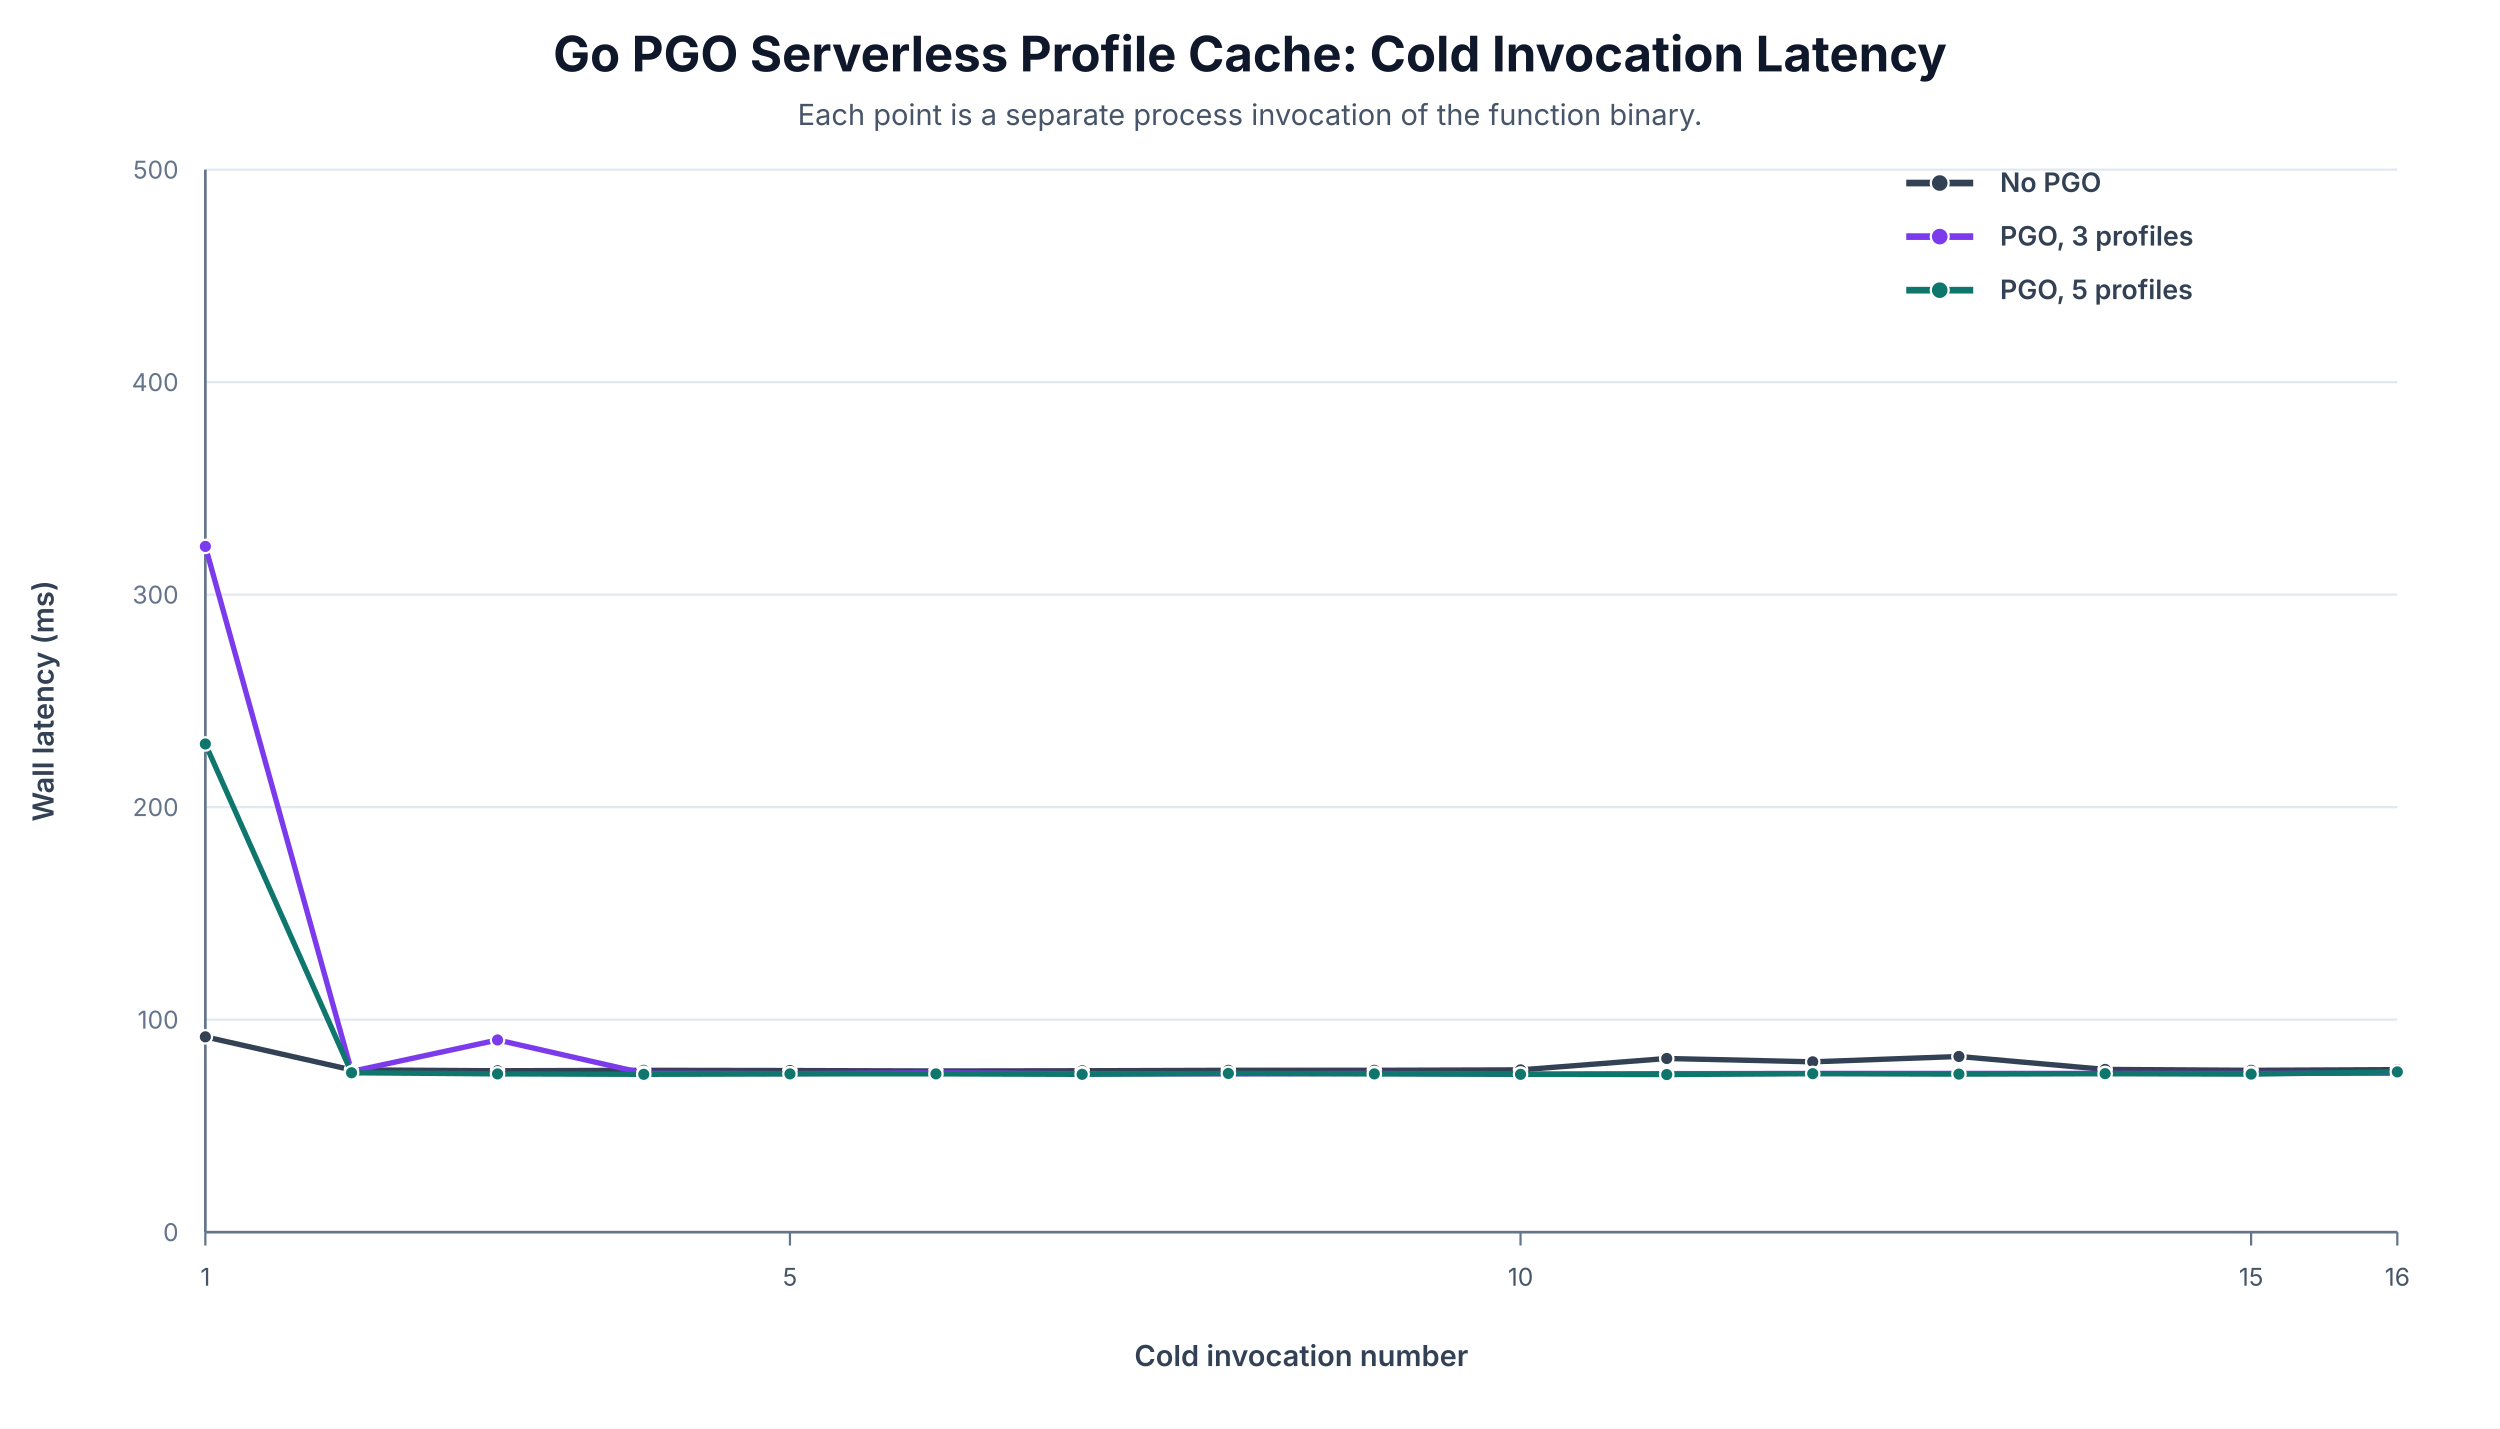
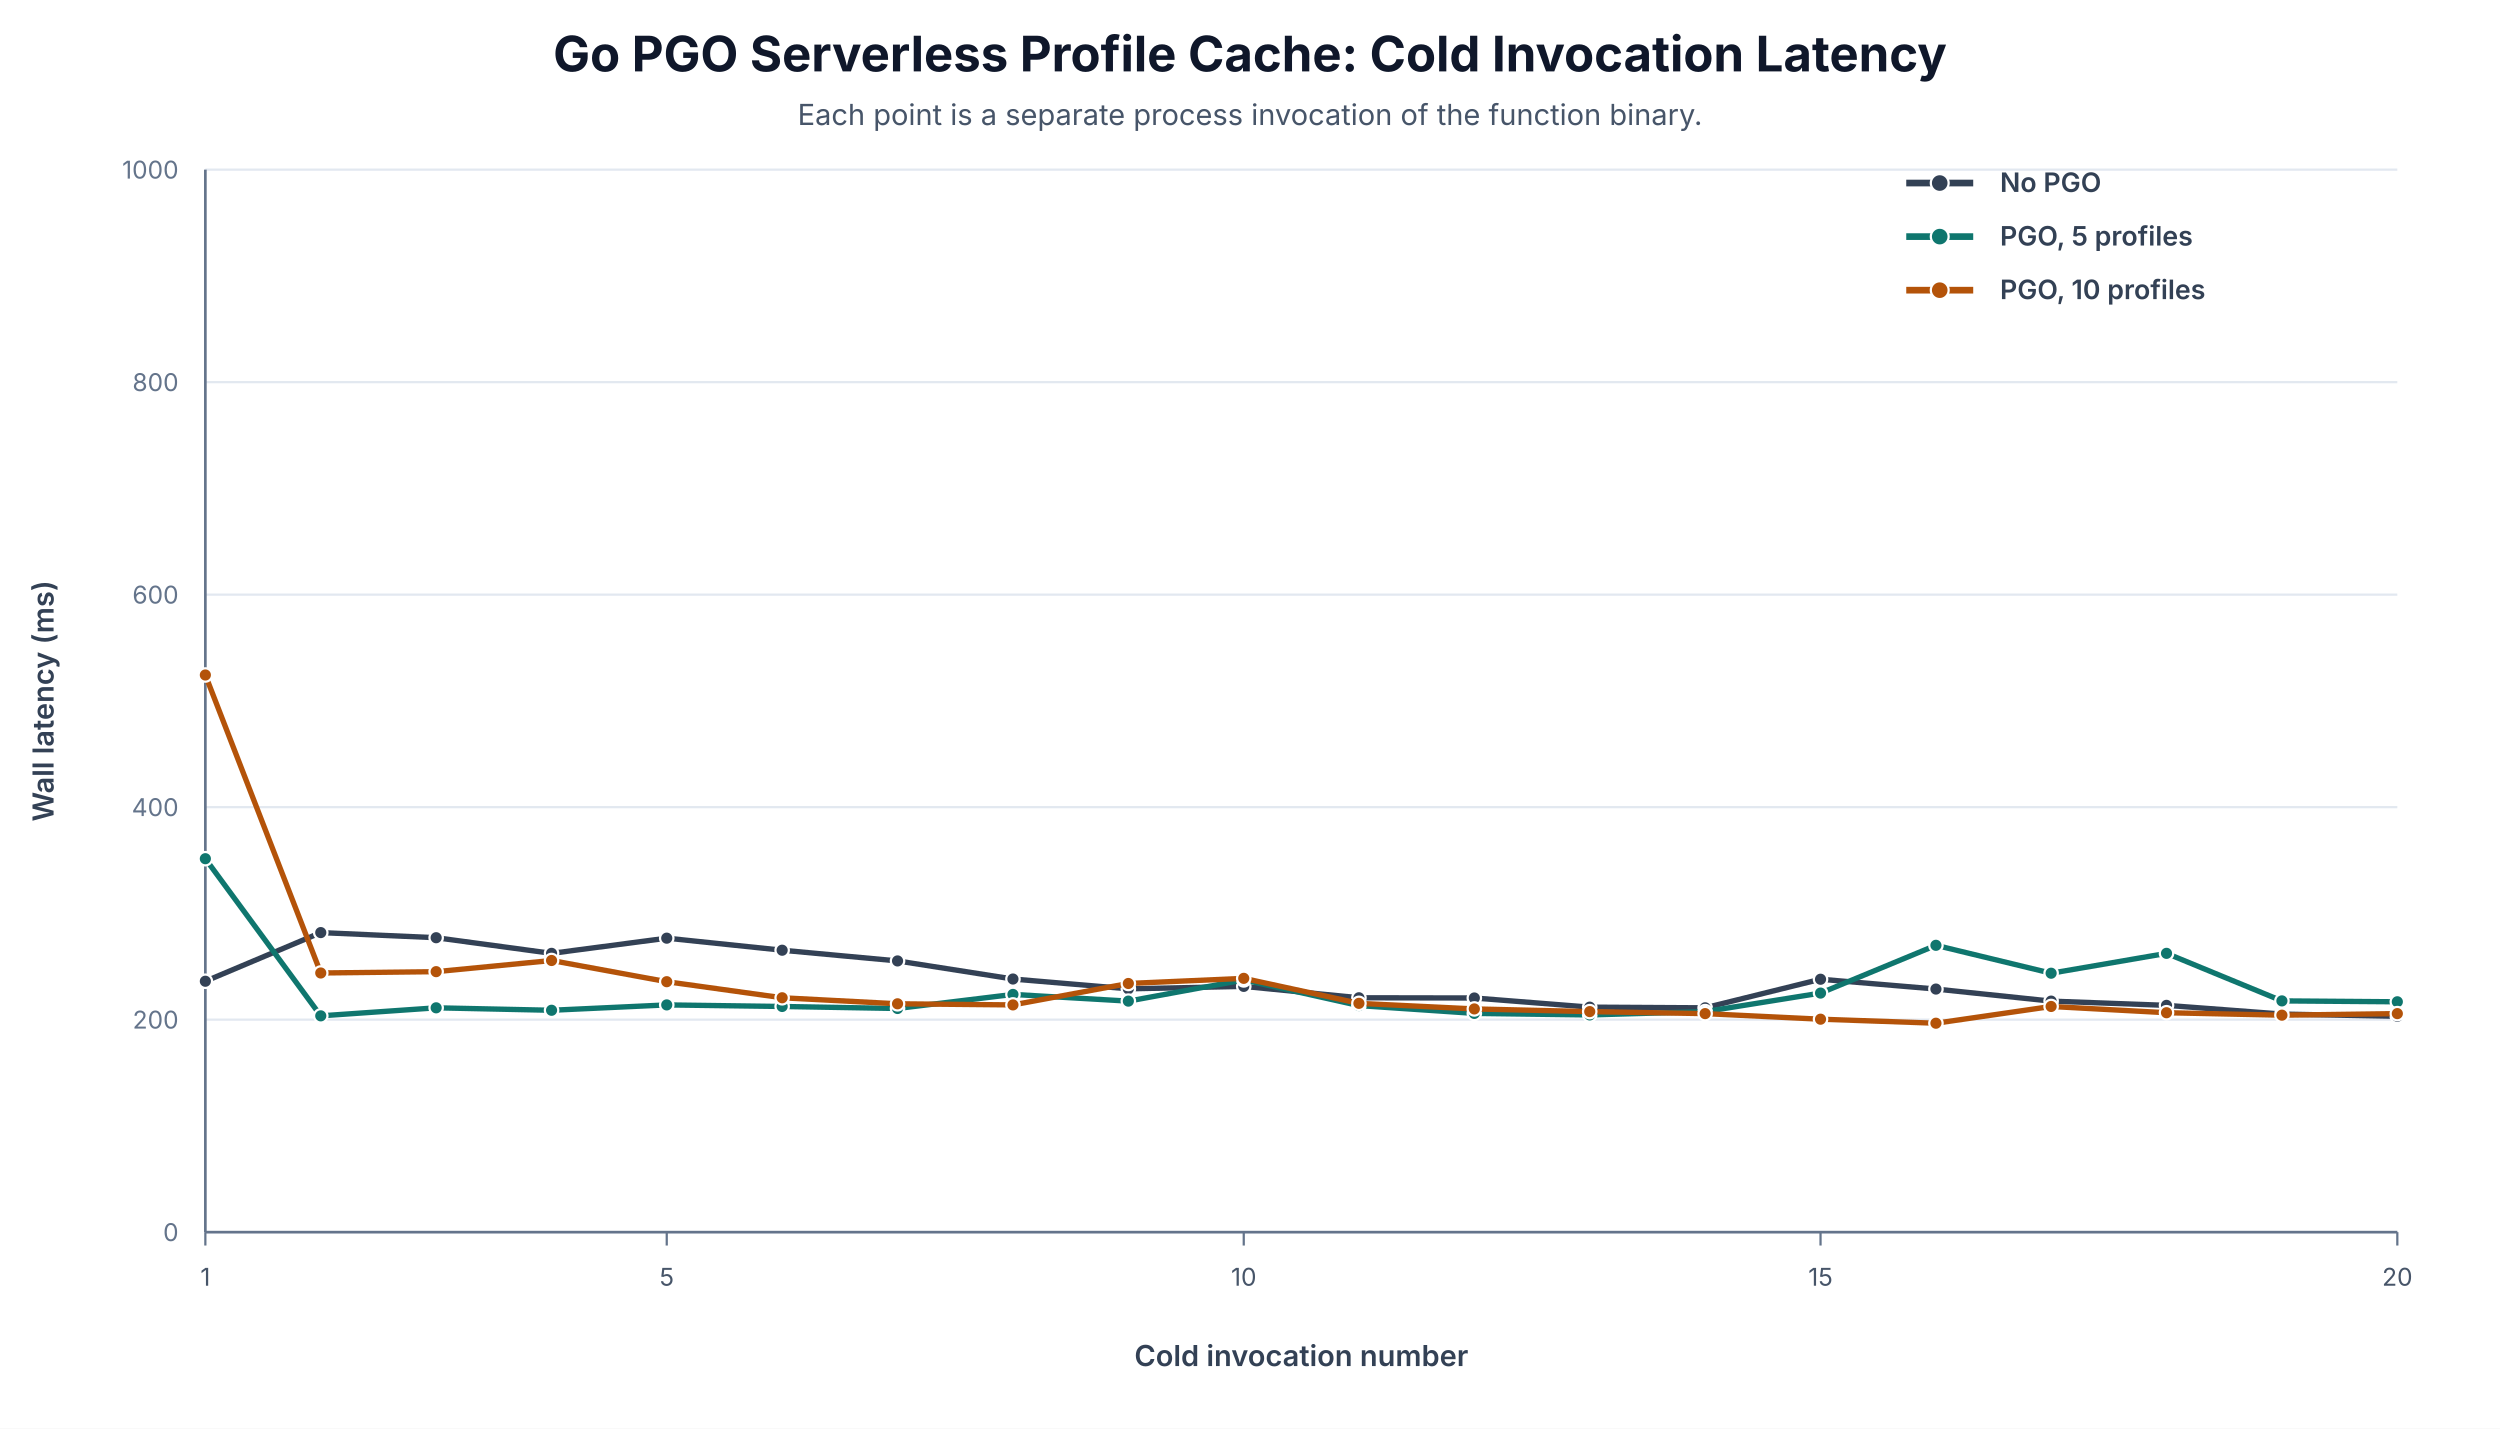
<svg xmlns="http://www.w3.org/2000/svg" width="1120" height="640" viewBox="0 0 1120 640" role="img" aria-label="Go PGO cold invocation latency">
  <rect width="100%" height="100%" fill="#ffffff" />
  <line x1="92.0" y1="552.0" x2="1074.0" y2="552.0" stroke="#e2e8f0" stroke-width="1" />
  <text x="80.0" y="556.0" text-anchor="end" font-family="Inter, ui-sans-serif, system-ui, -apple-system, BlinkMacSystemFont, Segoe UI, sans-serif" font-size="11" font-weight="400" fill="#64748b">0</text>
  <line x1="92.0" y1="456.8" x2="1074.0" y2="456.8" stroke="#e2e8f0" stroke-width="1" />
-   <text x="80.0" y="460.8" text-anchor="end" font-family="Inter, ui-sans-serif, system-ui, -apple-system, BlinkMacSystemFont, Segoe UI, sans-serif" font-size="11" font-weight="400" fill="#64748b">100</text>
+   <text x="80.0" y="460.8" text-anchor="end" font-family="Inter, ui-sans-serif, system-ui, -apple-system, BlinkMacSystemFont, Segoe UI, sans-serif" font-size="11" font-weight="400" fill="#64748b">200</text>
  <line x1="92.0" y1="361.6" x2="1074.0" y2="361.6" stroke="#e2e8f0" stroke-width="1" />
-   <text x="80.0" y="365.6" text-anchor="end" font-family="Inter, ui-sans-serif, system-ui, -apple-system, BlinkMacSystemFont, Segoe UI, sans-serif" font-size="11" font-weight="400" fill="#64748b">200</text>
+   <text x="80.0" y="365.6" text-anchor="end" font-family="Inter, ui-sans-serif, system-ui, -apple-system, BlinkMacSystemFont, Segoe UI, sans-serif" font-size="11" font-weight="400" fill="#64748b">400</text>
  <line x1="92.0" y1="266.4" x2="1074.0" y2="266.4" stroke="#e2e8f0" stroke-width="1" />
-   <text x="80.0" y="270.4" text-anchor="end" font-family="Inter, ui-sans-serif, system-ui, -apple-system, BlinkMacSystemFont, Segoe UI, sans-serif" font-size="11" font-weight="400" fill="#64748b">300</text>
+   <text x="80.0" y="270.4" text-anchor="end" font-family="Inter, ui-sans-serif, system-ui, -apple-system, BlinkMacSystemFont, Segoe UI, sans-serif" font-size="11" font-weight="400" fill="#64748b">600</text>
  <line x1="92.0" y1="171.2" x2="1074.0" y2="171.2" stroke="#e2e8f0" stroke-width="1" />
-   <text x="80.0" y="175.2" text-anchor="end" font-family="Inter, ui-sans-serif, system-ui, -apple-system, BlinkMacSystemFont, Segoe UI, sans-serif" font-size="11" font-weight="400" fill="#64748b">400</text>
+   <text x="80.0" y="175.2" text-anchor="end" font-family="Inter, ui-sans-serif, system-ui, -apple-system, BlinkMacSystemFont, Segoe UI, sans-serif" font-size="11" font-weight="400" fill="#64748b">800</text>
  <line x1="92.0" y1="76.0" x2="1074.0" y2="76.0" stroke="#e2e8f0" stroke-width="1" />
-   <text x="80.0" y="80.0" text-anchor="end" font-family="Inter, ui-sans-serif, system-ui, -apple-system, BlinkMacSystemFont, Segoe UI, sans-serif" font-size="11" font-weight="400" fill="#64748b">500</text>
+   <text x="80.0" y="80.0" text-anchor="end" font-family="Inter, ui-sans-serif, system-ui, -apple-system, BlinkMacSystemFont, Segoe UI, sans-serif" font-size="11" font-weight="400" fill="#64748b">1000</text>
  <line x1="92.0" y1="76.0" x2="92.0" y2="552.0" stroke="#64748b" stroke-width="1.2" />
  <line x1="92.0" y1="552.0" x2="1074.0" y2="552.0" stroke="#64748b" stroke-width="1.2" />
  <text x="24.0" y="314.0" text-anchor="middle" font-family="Inter, ui-sans-serif, system-ui, -apple-system, BlinkMacSystemFont, Segoe UI, sans-serif" font-size="13" font-weight="600" fill="#334155" transform="rotate(-90 24.0 314.0)">Wall latency (ms)</text>
  <text x="560.0" y="32.0" text-anchor="middle" font-family="Inter, ui-sans-serif, system-ui, -apple-system, BlinkMacSystemFont, Segoe UI, sans-serif" font-size="22" font-weight="700" fill="#0f172a">Go PGO Serverless Profile Cache: Cold Invocation Latency</text>
  <text x="560.0" y="56.0" text-anchor="middle" font-family="Inter, ui-sans-serif, system-ui, -apple-system, BlinkMacSystemFont, Segoe UI, sans-serif" font-size="13" font-weight="400" fill="#475569">Each point is a separate process invocation of the function binary.</text>
-   <polyline points="92.0,464.5 157.5,479.3 222.9,479.7 288.4,479.5 353.9,479.6 419.3,479.8 484.8,479.7 550.3,479.5 615.7,479.5 681.2,479.3 746.7,474.2 812.1,475.7 877.6,473.3 943.1,479.1 1008.5,479.5 1074.0,479.2" fill="none" stroke="#334155" stroke-width="2.4" stroke-linejoin="round" stroke-linecap="round" />
-   <circle cx="92.0" cy="464.5" r="3.0" fill="#334155" stroke="#ffffff" stroke-width="1" />
-   <circle cx="157.5" cy="479.3" r="3.0" fill="#334155" stroke="#ffffff" stroke-width="1" />
-   <circle cx="222.9" cy="479.7" r="3.0" fill="#334155" stroke="#ffffff" stroke-width="1" />
-   <circle cx="288.4" cy="479.5" r="3.0" fill="#334155" stroke="#ffffff" stroke-width="1" />
-   <circle cx="353.9" cy="479.6" r="3.0" fill="#334155" stroke="#ffffff" stroke-width="1" />
-   <circle cx="419.3" cy="479.8" r="3.0" fill="#334155" stroke="#ffffff" stroke-width="1" />
-   <circle cx="484.8" cy="479.7" r="3.0" fill="#334155" stroke="#ffffff" stroke-width="1" />
-   <circle cx="550.3" cy="479.5" r="3.0" fill="#334155" stroke="#ffffff" stroke-width="1" />
-   <circle cx="615.7" cy="479.5" r="3.0" fill="#334155" stroke="#ffffff" stroke-width="1" />
-   <circle cx="681.2" cy="479.3" r="3.0" fill="#334155" stroke="#ffffff" stroke-width="1" />
-   <circle cx="746.7" cy="474.2" r="3.0" fill="#334155" stroke="#ffffff" stroke-width="1" />
-   <circle cx="812.1" cy="475.7" r="3.0" fill="#334155" stroke="#ffffff" stroke-width="1" />
-   <circle cx="877.6" cy="473.3" r="3.0" fill="#334155" stroke="#ffffff" stroke-width="1" />
-   <circle cx="943.1" cy="479.1" r="3.0" fill="#334155" stroke="#ffffff" stroke-width="1" />
-   <circle cx="1008.5" cy="479.5" r="3.0" fill="#334155" stroke="#ffffff" stroke-width="1" />
-   <circle cx="1074.0" cy="479.2" r="3.0" fill="#334155" stroke="#ffffff" stroke-width="1" />
-   <polyline points="92.0,244.8 157.5,480.0 222.9,465.9 288.4,480.8 353.9,481.0 419.3,480.6 484.8,481.0 550.3,481.1 615.7,480.9 681.2,481.2 746.7,481.0 812.1,480.9 877.6,480.9 943.1,480.9 1008.5,480.9 1074.0,480.8" fill="none" stroke="#7c3aed" stroke-width="2.4" stroke-linejoin="round" stroke-linecap="round" />
-   <circle cx="92.0" cy="244.8" r="3.0" fill="#7c3aed" stroke="#ffffff" stroke-width="1" />
-   <circle cx="157.5" cy="480.0" r="3.0" fill="#7c3aed" stroke="#ffffff" stroke-width="1" />
-   <circle cx="222.9" cy="465.9" r="3.0" fill="#7c3aed" stroke="#ffffff" stroke-width="1" />
-   <circle cx="288.4" cy="480.8" r="3.0" fill="#7c3aed" stroke="#ffffff" stroke-width="1" />
-   <circle cx="353.9" cy="481.0" r="3.0" fill="#7c3aed" stroke="#ffffff" stroke-width="1" />
-   <circle cx="419.3" cy="480.6" r="3.0" fill="#7c3aed" stroke="#ffffff" stroke-width="1" />
-   <circle cx="484.8" cy="481.0" r="3.0" fill="#7c3aed" stroke="#ffffff" stroke-width="1" />
-   <circle cx="550.3" cy="481.1" r="3.0" fill="#7c3aed" stroke="#ffffff" stroke-width="1" />
-   <circle cx="615.7" cy="480.9" r="3.0" fill="#7c3aed" stroke="#ffffff" stroke-width="1" />
-   <circle cx="681.2" cy="481.2" r="3.0" fill="#7c3aed" stroke="#ffffff" stroke-width="1" />
-   <circle cx="746.7" cy="481.0" r="3.0" fill="#7c3aed" stroke="#ffffff" stroke-width="1" />
-   <circle cx="812.1" cy="480.9" r="3.0" fill="#7c3aed" stroke="#ffffff" stroke-width="1" />
-   <circle cx="877.6" cy="480.9" r="3.0" fill="#7c3aed" stroke="#ffffff" stroke-width="1" />
-   <circle cx="943.1" cy="480.9" r="3.0" fill="#7c3aed" stroke="#ffffff" stroke-width="1" />
-   <circle cx="1008.5" cy="480.9" r="3.0" fill="#7c3aed" stroke="#ffffff" stroke-width="1" />
-   <circle cx="1074.0" cy="480.8" r="3.0" fill="#7c3aed" stroke="#ffffff" stroke-width="1" />
-   <polyline points="92.0,333.3 157.5,480.6 222.9,481.1 288.4,481.3 353.9,481.1 419.3,481.1 484.8,481.3 550.3,480.9 615.7,481.1 681.2,481.3 746.7,481.4 812.1,481.0 877.6,481.2 943.1,481.0 1008.5,481.2 1074.0,480.2" fill="none" stroke="#0f766e" stroke-width="2.4" stroke-linejoin="round" stroke-linecap="round" />
-   <circle cx="92.0" cy="333.3" r="3.0" fill="#0f766e" stroke="#ffffff" stroke-width="1" />
-   <circle cx="157.5" cy="480.6" r="3.0" fill="#0f766e" stroke="#ffffff" stroke-width="1" />
-   <circle cx="222.9" cy="481.1" r="3.0" fill="#0f766e" stroke="#ffffff" stroke-width="1" />
-   <circle cx="288.4" cy="481.3" r="3.0" fill="#0f766e" stroke="#ffffff" stroke-width="1" />
-   <circle cx="353.9" cy="481.1" r="3.0" fill="#0f766e" stroke="#ffffff" stroke-width="1" />
-   <circle cx="419.3" cy="481.1" r="3.0" fill="#0f766e" stroke="#ffffff" stroke-width="1" />
-   <circle cx="484.8" cy="481.3" r="3.0" fill="#0f766e" stroke="#ffffff" stroke-width="1" />
-   <circle cx="550.3" cy="480.9" r="3.0" fill="#0f766e" stroke="#ffffff" stroke-width="1" />
-   <circle cx="615.7" cy="481.1" r="3.0" fill="#0f766e" stroke="#ffffff" stroke-width="1" />
-   <circle cx="681.2" cy="481.3" r="3.0" fill="#0f766e" stroke="#ffffff" stroke-width="1" />
-   <circle cx="746.7" cy="481.4" r="3.0" fill="#0f766e" stroke="#ffffff" stroke-width="1" />
-   <circle cx="812.1" cy="481.0" r="3.0" fill="#0f766e" stroke="#ffffff" stroke-width="1" />
-   <circle cx="877.6" cy="481.2" r="3.0" fill="#0f766e" stroke="#ffffff" stroke-width="1" />
-   <circle cx="943.1" cy="481.0" r="3.0" fill="#0f766e" stroke="#ffffff" stroke-width="1" />
-   <circle cx="1008.5" cy="481.2" r="3.0" fill="#0f766e" stroke="#ffffff" stroke-width="1" />
-   <circle cx="1074.0" cy="480.2" r="3.0" fill="#0f766e" stroke="#ffffff" stroke-width="1" />
+   <polyline points="92.0,439.6 143.7,417.8 195.4,420.1 247.1,427.1 298.7,420.3 350.4,425.7 402.1,430.5 453.8,438.6 505.5,443.0 557.2,441.9 608.8,447.0 660.5,447.1 712.2,451.2 763.9,451.5 815.6,438.7 867.3,443.1 918.9,448.5 970.6,450.4 1022.3,454.3 1074.0,455.3" fill="none" stroke="#334155" stroke-width="2.4" stroke-linejoin="round" stroke-linecap="round" />
+   <circle cx="92.0" cy="439.6" r="3.0" fill="#334155" stroke="#ffffff" stroke-width="1" />
+   <circle cx="143.7" cy="417.8" r="3.0" fill="#334155" stroke="#ffffff" stroke-width="1" />
+   <circle cx="195.4" cy="420.1" r="3.0" fill="#334155" stroke="#ffffff" stroke-width="1" />
+   <circle cx="247.1" cy="427.1" r="3.0" fill="#334155" stroke="#ffffff" stroke-width="1" />
+   <circle cx="298.7" cy="420.3" r="3.0" fill="#334155" stroke="#ffffff" stroke-width="1" />
+   <circle cx="350.4" cy="425.7" r="3.0" fill="#334155" stroke="#ffffff" stroke-width="1" />
+   <circle cx="402.1" cy="430.5" r="3.0" fill="#334155" stroke="#ffffff" stroke-width="1" />
+   <circle cx="453.8" cy="438.6" r="3.0" fill="#334155" stroke="#ffffff" stroke-width="1" />
+   <circle cx="505.5" cy="443.0" r="3.0" fill="#334155" stroke="#ffffff" stroke-width="1" />
+   <circle cx="557.2" cy="441.9" r="3.0" fill="#334155" stroke="#ffffff" stroke-width="1" />
+   <circle cx="608.8" cy="447.0" r="3.0" fill="#334155" stroke="#ffffff" stroke-width="1" />
+   <circle cx="660.5" cy="447.1" r="3.0" fill="#334155" stroke="#ffffff" stroke-width="1" />
+   <circle cx="712.2" cy="451.2" r="3.0" fill="#334155" stroke="#ffffff" stroke-width="1" />
+   <circle cx="763.9" cy="451.5" r="3.0" fill="#334155" stroke="#ffffff" stroke-width="1" />
+   <circle cx="815.6" cy="438.7" r="3.0" fill="#334155" stroke="#ffffff" stroke-width="1" />
+   <circle cx="867.3" cy="443.1" r="3.0" fill="#334155" stroke="#ffffff" stroke-width="1" />
+   <circle cx="918.9" cy="448.5" r="3.0" fill="#334155" stroke="#ffffff" stroke-width="1" />
+   <circle cx="970.6" cy="450.4" r="3.0" fill="#334155" stroke="#ffffff" stroke-width="1" />
+   <circle cx="1022.3" cy="454.3" r="3.0" fill="#334155" stroke="#ffffff" stroke-width="1" />
+   <circle cx="1074.0" cy="455.3" r="3.0" fill="#334155" stroke="#ffffff" stroke-width="1" />
+   <polyline points="92.0,384.7 143.7,455.1 195.4,451.5 247.1,452.6 298.7,450.2 350.4,450.9 402.1,451.8 453.8,445.5 505.5,448.5 557.2,439.0 608.8,450.5 660.5,454.0 712.2,454.7 763.9,453.2 815.6,444.9 867.3,423.5 918.9,436.0 970.6,427.1 1022.3,448.4 1074.0,448.8" fill="none" stroke="#0f766e" stroke-width="2.4" stroke-linejoin="round" stroke-linecap="round" />
+   <circle cx="92.0" cy="384.7" r="3.0" fill="#0f766e" stroke="#ffffff" stroke-width="1" />
+   <circle cx="143.7" cy="455.1" r="3.0" fill="#0f766e" stroke="#ffffff" stroke-width="1" />
+   <circle cx="195.4" cy="451.5" r="3.0" fill="#0f766e" stroke="#ffffff" stroke-width="1" />
+   <circle cx="247.1" cy="452.6" r="3.0" fill="#0f766e" stroke="#ffffff" stroke-width="1" />
+   <circle cx="298.7" cy="450.2" r="3.0" fill="#0f766e" stroke="#ffffff" stroke-width="1" />
+   <circle cx="350.4" cy="450.9" r="3.0" fill="#0f766e" stroke="#ffffff" stroke-width="1" />
+   <circle cx="402.1" cy="451.8" r="3.0" fill="#0f766e" stroke="#ffffff" stroke-width="1" />
+   <circle cx="453.8" cy="445.5" r="3.0" fill="#0f766e" stroke="#ffffff" stroke-width="1" />
+   <circle cx="505.5" cy="448.5" r="3.0" fill="#0f766e" stroke="#ffffff" stroke-width="1" />
+   <circle cx="557.2" cy="439.0" r="3.0" fill="#0f766e" stroke="#ffffff" stroke-width="1" />
+   <circle cx="608.8" cy="450.5" r="3.0" fill="#0f766e" stroke="#ffffff" stroke-width="1" />
+   <circle cx="660.5" cy="454.0" r="3.0" fill="#0f766e" stroke="#ffffff" stroke-width="1" />
+   <circle cx="712.2" cy="454.7" r="3.0" fill="#0f766e" stroke="#ffffff" stroke-width="1" />
+   <circle cx="763.9" cy="453.2" r="3.0" fill="#0f766e" stroke="#ffffff" stroke-width="1" />
+   <circle cx="815.6" cy="444.9" r="3.0" fill="#0f766e" stroke="#ffffff" stroke-width="1" />
+   <circle cx="867.3" cy="423.5" r="3.0" fill="#0f766e" stroke="#ffffff" stroke-width="1" />
+   <circle cx="918.9" cy="436.0" r="3.0" fill="#0f766e" stroke="#ffffff" stroke-width="1" />
+   <circle cx="970.6" cy="427.1" r="3.0" fill="#0f766e" stroke="#ffffff" stroke-width="1" />
+   <circle cx="1022.3" cy="448.4" r="3.0" fill="#0f766e" stroke="#ffffff" stroke-width="1" />
+   <circle cx="1074.0" cy="448.8" r="3.0" fill="#0f766e" stroke="#ffffff" stroke-width="1" />
+   <polyline points="92.0,302.4 143.7,435.9 195.4,435.3 247.1,430.3 298.7,439.8 350.4,447.0 402.1,449.7 453.8,450.2 505.5,440.6 557.2,438.3 608.8,449.5 660.5,452.0 712.2,453.2 763.9,454.1 815.6,456.6 867.3,458.4 918.9,450.9 970.6,453.7 1022.3,454.8 1074.0,454.1" fill="none" stroke="#b45309" stroke-width="2.4" stroke-linejoin="round" stroke-linecap="round" />
+   <circle cx="92.0" cy="302.4" r="3.0" fill="#b45309" stroke="#ffffff" stroke-width="1" />
+   <circle cx="143.7" cy="435.9" r="3.0" fill="#b45309" stroke="#ffffff" stroke-width="1" />
+   <circle cx="195.4" cy="435.3" r="3.0" fill="#b45309" stroke="#ffffff" stroke-width="1" />
+   <circle cx="247.1" cy="430.3" r="3.0" fill="#b45309" stroke="#ffffff" stroke-width="1" />
+   <circle cx="298.7" cy="439.8" r="3.0" fill="#b45309" stroke="#ffffff" stroke-width="1" />
+   <circle cx="350.4" cy="447.0" r="3.0" fill="#b45309" stroke="#ffffff" stroke-width="1" />
+   <circle cx="402.1" cy="449.7" r="3.0" fill="#b45309" stroke="#ffffff" stroke-width="1" />
+   <circle cx="453.8" cy="450.2" r="3.0" fill="#b45309" stroke="#ffffff" stroke-width="1" />
+   <circle cx="505.5" cy="440.6" r="3.0" fill="#b45309" stroke="#ffffff" stroke-width="1" />
+   <circle cx="557.2" cy="438.3" r="3.0" fill="#b45309" stroke="#ffffff" stroke-width="1" />
+   <circle cx="608.8" cy="449.5" r="3.0" fill="#b45309" stroke="#ffffff" stroke-width="1" />
+   <circle cx="660.5" cy="452.0" r="3.0" fill="#b45309" stroke="#ffffff" stroke-width="1" />
+   <circle cx="712.2" cy="453.2" r="3.0" fill="#b45309" stroke="#ffffff" stroke-width="1" />
+   <circle cx="763.9" cy="454.1" r="3.0" fill="#b45309" stroke="#ffffff" stroke-width="1" />
+   <circle cx="815.6" cy="456.6" r="3.0" fill="#b45309" stroke="#ffffff" stroke-width="1" />
+   <circle cx="867.3" cy="458.4" r="3.0" fill="#b45309" stroke="#ffffff" stroke-width="1" />
+   <circle cx="918.9" cy="450.9" r="3.0" fill="#b45309" stroke="#ffffff" stroke-width="1" />
+   <circle cx="970.6" cy="453.7" r="3.0" fill="#b45309" stroke="#ffffff" stroke-width="1" />
+   <circle cx="1022.3" cy="454.8" r="3.0" fill="#b45309" stroke="#ffffff" stroke-width="1" />
+   <circle cx="1074.0" cy="454.1" r="3.0" fill="#b45309" stroke="#ffffff" stroke-width="1" />
  <line x1="92.0" y1="552.0" x2="92.0" y2="558.0" stroke="#64748b" stroke-width="1" />
  <text x="92.0" y="576.0" text-anchor="middle" font-family="Inter, ui-sans-serif, system-ui, -apple-system, BlinkMacSystemFont, Segoe UI, sans-serif" font-size="11" font-weight="400" fill="#475569">1</text>
-   <line x1="353.9" y1="552.0" x2="353.9" y2="558.0" stroke="#64748b" stroke-width="1" />
-   <text x="353.9" y="576.0" text-anchor="middle" font-family="Inter, ui-sans-serif, system-ui, -apple-system, BlinkMacSystemFont, Segoe UI, sans-serif" font-size="11" font-weight="400" fill="#475569">5</text>
-   <line x1="681.2" y1="552.0" x2="681.2" y2="558.0" stroke="#64748b" stroke-width="1" />
-   <text x="681.2" y="576.0" text-anchor="middle" font-family="Inter, ui-sans-serif, system-ui, -apple-system, BlinkMacSystemFont, Segoe UI, sans-serif" font-size="11" font-weight="400" fill="#475569">10</text>
-   <line x1="1008.5" y1="552.0" x2="1008.5" y2="558.0" stroke="#64748b" stroke-width="1" />
-   <text x="1008.5" y="576.0" text-anchor="middle" font-family="Inter, ui-sans-serif, system-ui, -apple-system, BlinkMacSystemFont, Segoe UI, sans-serif" font-size="11" font-weight="400" fill="#475569">15</text>
+   <line x1="298.7" y1="552.0" x2="298.7" y2="558.0" stroke="#64748b" stroke-width="1" />
+   <text x="298.7" y="576.0" text-anchor="middle" font-family="Inter, ui-sans-serif, system-ui, -apple-system, BlinkMacSystemFont, Segoe UI, sans-serif" font-size="11" font-weight="400" fill="#475569">5</text>
+   <line x1="557.2" y1="552.0" x2="557.2" y2="558.0" stroke="#64748b" stroke-width="1" />
+   <text x="557.2" y="576.0" text-anchor="middle" font-family="Inter, ui-sans-serif, system-ui, -apple-system, BlinkMacSystemFont, Segoe UI, sans-serif" font-size="11" font-weight="400" fill="#475569">10</text>
+   <line x1="815.6" y1="552.0" x2="815.6" y2="558.0" stroke="#64748b" stroke-width="1" />
+   <text x="815.6" y="576.0" text-anchor="middle" font-family="Inter, ui-sans-serif, system-ui, -apple-system, BlinkMacSystemFont, Segoe UI, sans-serif" font-size="11" font-weight="400" fill="#475569">15</text>
  <line x1="1074.0" y1="552.0" x2="1074.0" y2="558.0" stroke="#64748b" stroke-width="1" />
-   <text x="1074.0" y="576.0" text-anchor="middle" font-family="Inter, ui-sans-serif, system-ui, -apple-system, BlinkMacSystemFont, Segoe UI, sans-serif" font-size="11" font-weight="400" fill="#475569">16</text>
+   <text x="1074.0" y="576.0" text-anchor="middle" font-family="Inter, ui-sans-serif, system-ui, -apple-system, BlinkMacSystemFont, Segoe UI, sans-serif" font-size="11" font-weight="400" fill="#475569">20</text>
  <text x="583.0" y="612.0" text-anchor="middle" font-family="Inter, ui-sans-serif, system-ui, -apple-system, BlinkMacSystemFont, Segoe UI, sans-serif" font-size="13" font-weight="600" fill="#334155">Cold invocation number</text>
  <line x1="854.0" y1="82.0" x2="884.0" y2="82.0" stroke="#334155" stroke-width="3" />
  <circle cx="869.0" cy="82.0" r="4.0" fill="#334155" stroke="#ffffff" stroke-width="1" />
  <text x="896.0" y="86.0" text-anchor="start" font-family="Inter, ui-sans-serif, system-ui, -apple-system, BlinkMacSystemFont, Segoe UI, sans-serif" font-size="12" font-weight="600" fill="#334155">No PGO</text>
-   <line x1="854.0" y1="106.0" x2="884.0" y2="106.0" stroke="#7c3aed" stroke-width="3" />
-   <circle cx="869.0" cy="106.0" r="4.0" fill="#7c3aed" stroke="#ffffff" stroke-width="1" />
-   <text x="896.0" y="110.0" text-anchor="start" font-family="Inter, ui-sans-serif, system-ui, -apple-system, BlinkMacSystemFont, Segoe UI, sans-serif" font-size="12" font-weight="600" fill="#334155">PGO, 3 profiles</text>
-   <line x1="854.0" y1="130.0" x2="884.0" y2="130.0" stroke="#0f766e" stroke-width="3" />
-   <circle cx="869.0" cy="130.0" r="4.0" fill="#0f766e" stroke="#ffffff" stroke-width="1" />
-   <text x="896.0" y="134.0" text-anchor="start" font-family="Inter, ui-sans-serif, system-ui, -apple-system, BlinkMacSystemFont, Segoe UI, sans-serif" font-size="12" font-weight="600" fill="#334155">PGO, 5 profiles</text>
+   <line x1="854.0" y1="106.0" x2="884.0" y2="106.0" stroke="#0f766e" stroke-width="3" />
+   <circle cx="869.0" cy="106.0" r="4.0" fill="#0f766e" stroke="#ffffff" stroke-width="1" />
+   <text x="896.0" y="110.0" text-anchor="start" font-family="Inter, ui-sans-serif, system-ui, -apple-system, BlinkMacSystemFont, Segoe UI, sans-serif" font-size="12" font-weight="600" fill="#334155">PGO, 5 profiles</text>
+   <line x1="854.0" y1="130.0" x2="884.0" y2="130.0" stroke="#b45309" stroke-width="3" />
+   <circle cx="869.0" cy="130.0" r="4.0" fill="#b45309" stroke="#ffffff" stroke-width="1" />
+   <text x="896.0" y="134.0" text-anchor="start" font-family="Inter, ui-sans-serif, system-ui, -apple-system, BlinkMacSystemFont, Segoe UI, sans-serif" font-size="12" font-weight="600" fill="#334155">PGO, 10 profiles</text>
</svg>
